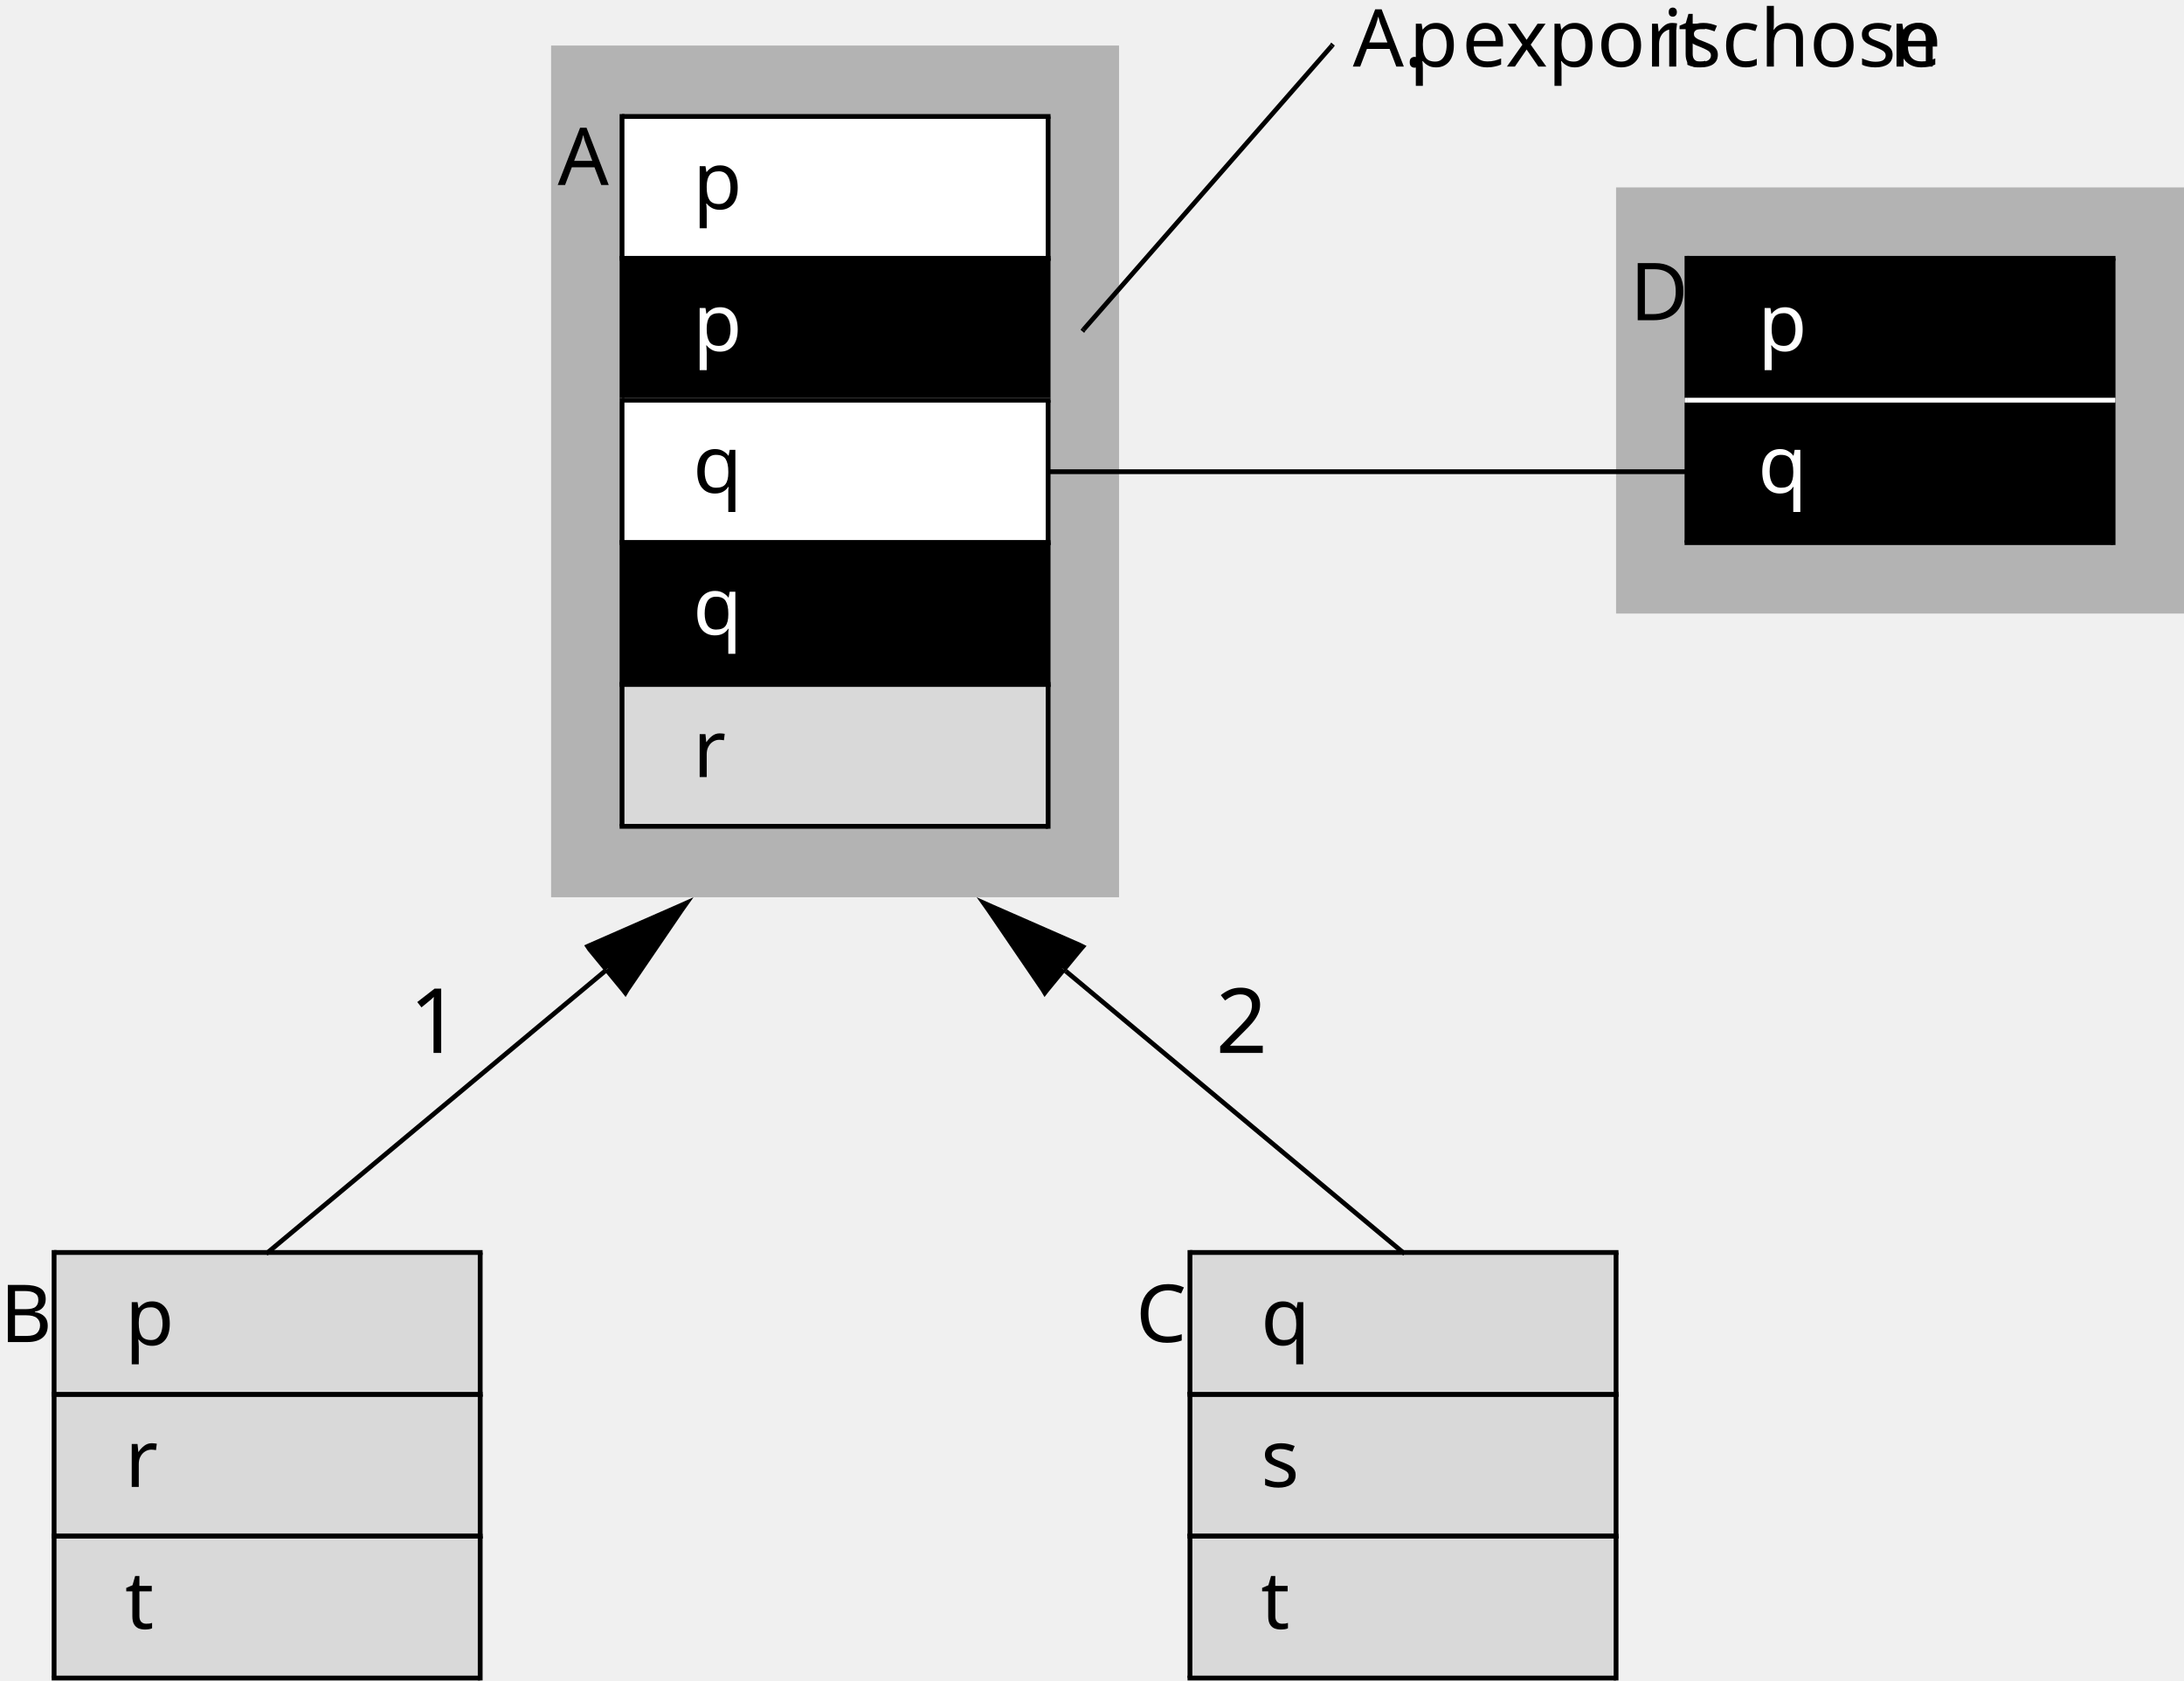
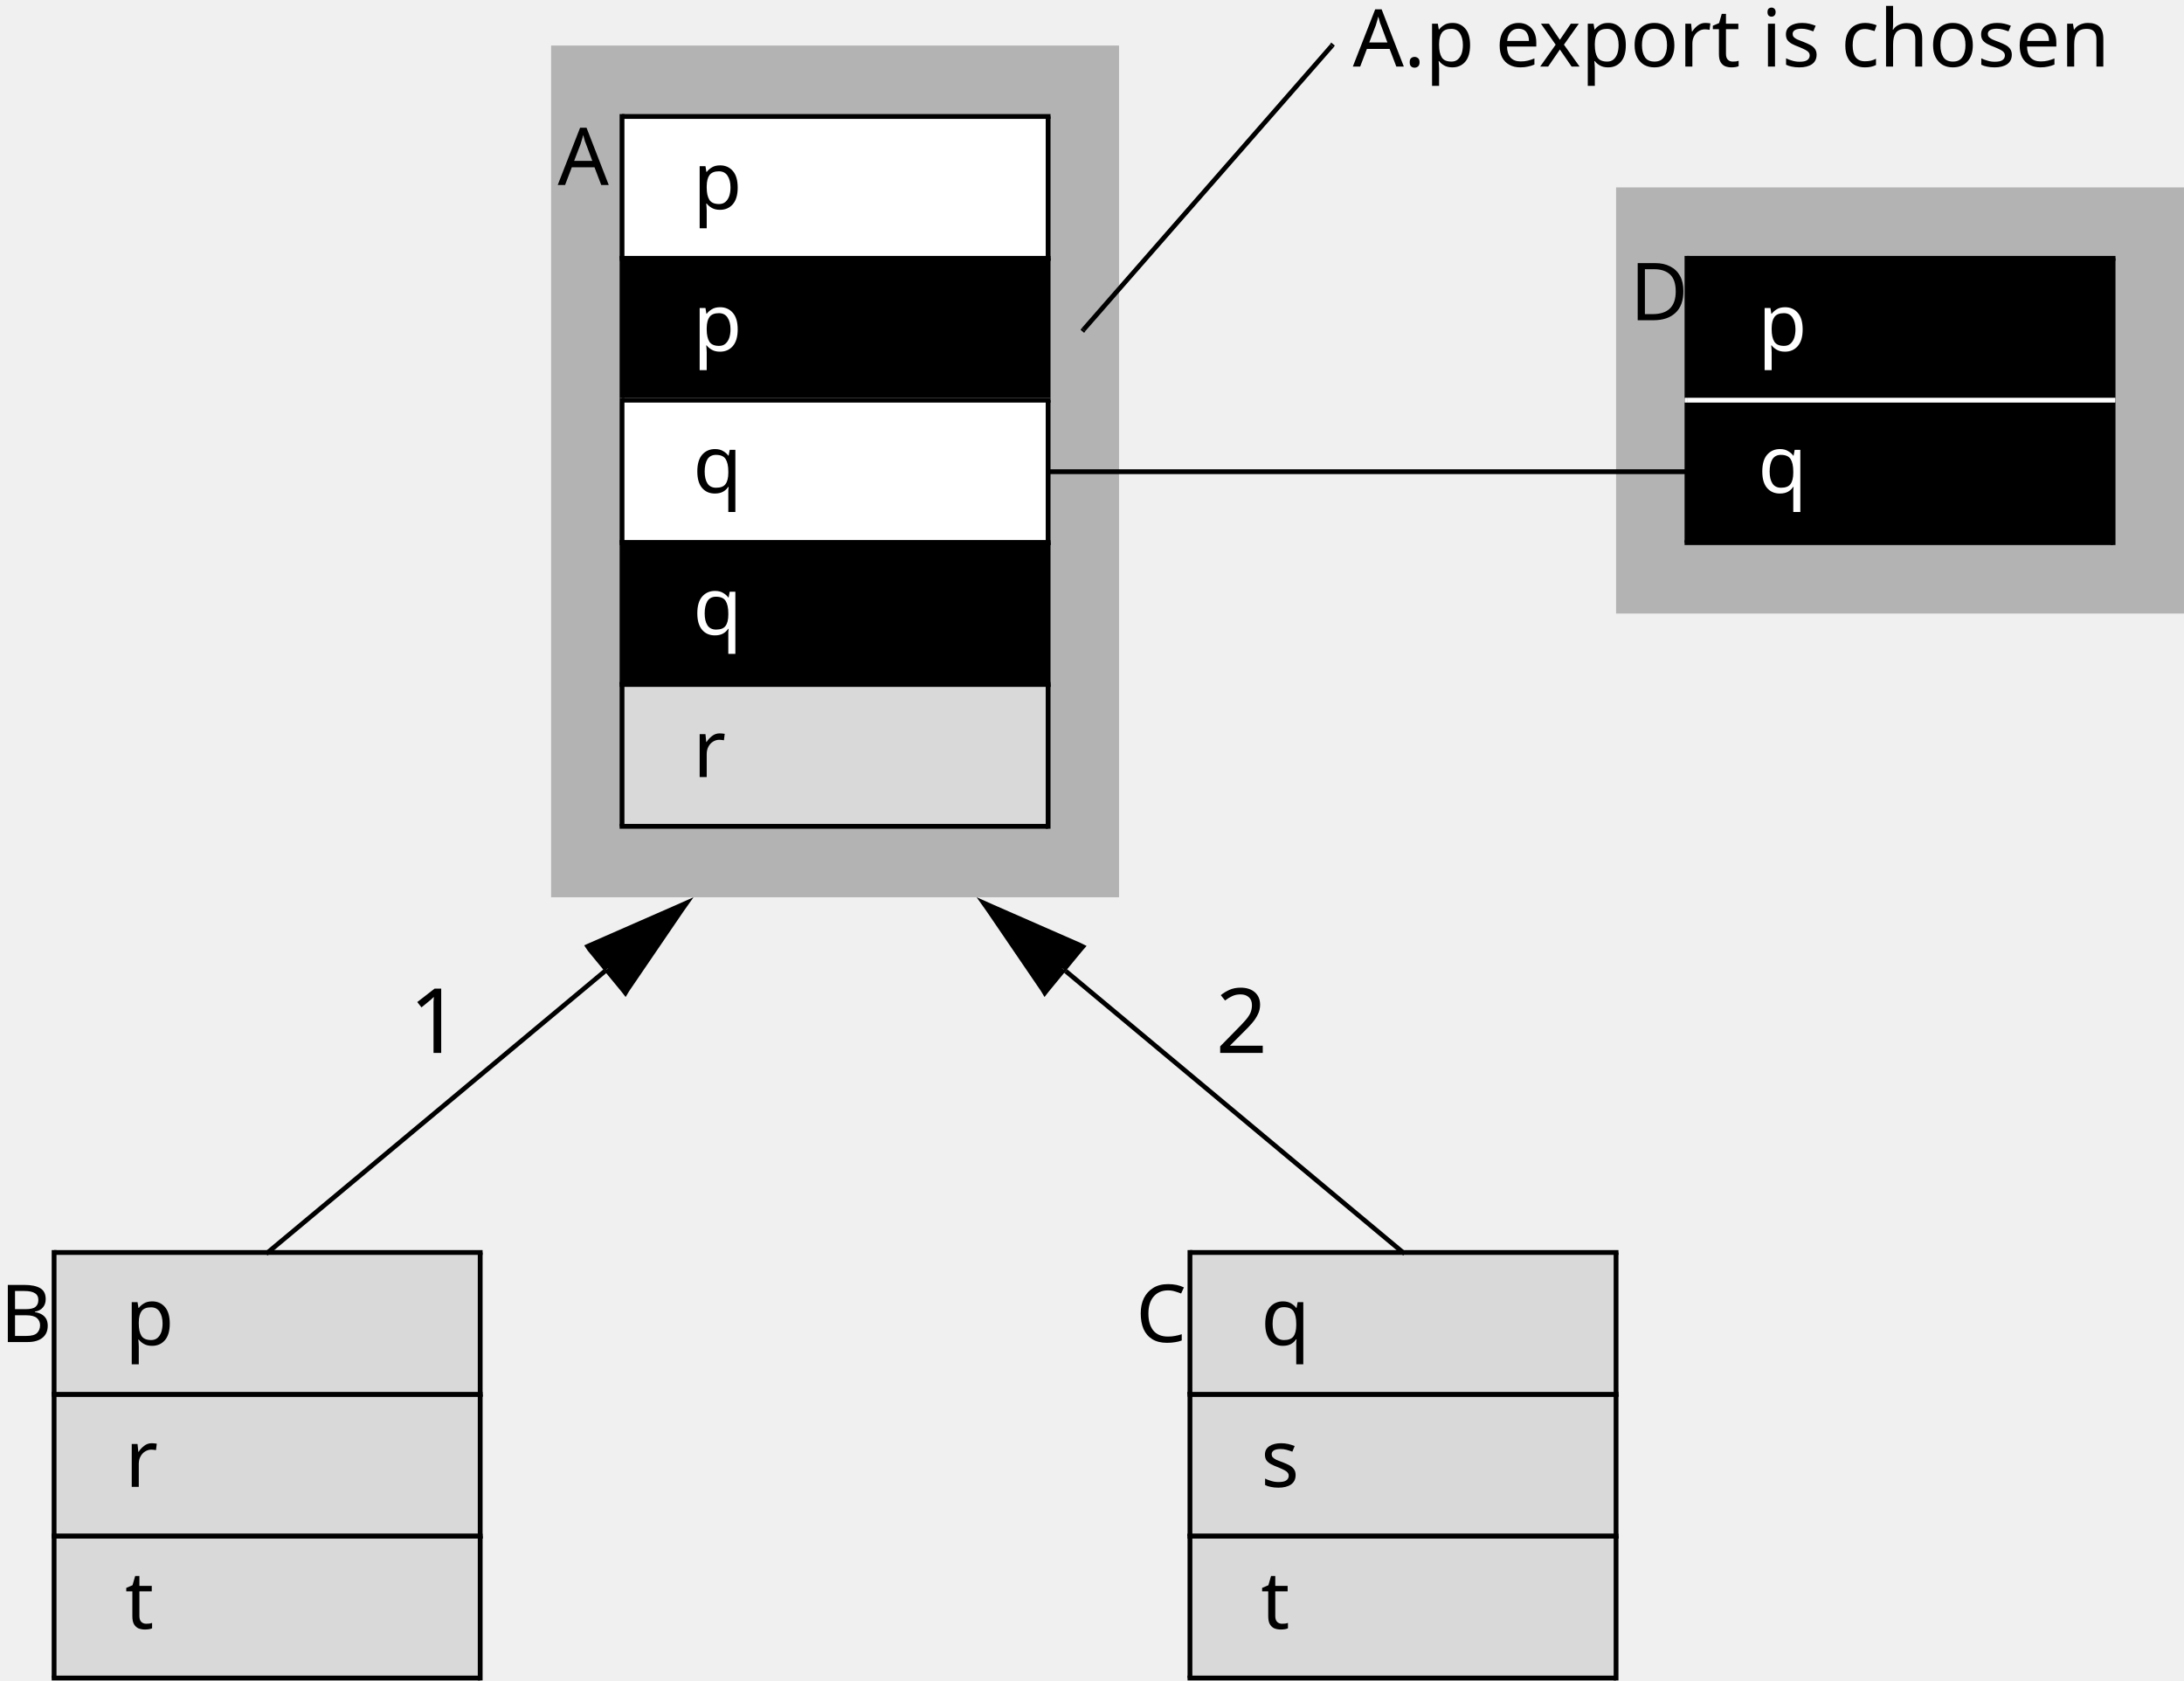
- <svg xmlns="http://www.w3.org/2000/svg" version="1.1" id="Layer_1" x="0px" y="0px" width="218.04px" height="167.748px" viewBox="0 0 218.04 167.748" style="enable-background:new 0 0 218.04 167.748;" xml:space="preserve">
-   <rect x="161.34" y="18.707" style="fill:#B3B3B3;" width="56.7" height="42.54" />
-   <rect x="55.02" y="4.547" style="fill:#B3B3B3;" width="56.7" height="85.02" />
-   <text transform="matrix(1 0 0 1 55.6802 18.4673)" style="font-family:'ProductusSemibold'; font-size:7.98;">A</text>
+ <svg xmlns="http://www.w3.org/2000/svg" version="1.1" id="Layer_1" x="0px" y="0px" width="218.04px" height="167.748px" viewBox="0 0 218.04 167.748" enable-background="new 0 0 218.04 167.748" xml:space="preserve">
+   <rect x="161.34" y="18.707" fill="#B3B3B3" width="56.699" height="42.54" />
+   <rect x="55.02" y="4.547" fill="#B3B3B3" width="56.7" height="85.021" />
+   <text transform="matrix(1 0 0 1 55.6802 18.4668)" font-family="'ProductusSemibold'" font-size="7.98">A</text>
  <rect x="62.1" y="25.787" width="42.54" height="14.16" />
  <rect x="62.1" y="25.547" width="42.78" height="0.48" />
  <rect x="104.4" y="25.787" width="0.479" height="14.4" />
  <rect x="61.86" y="39.707" width="42.78" height="0.48" />
  <rect x="61.86" y="25.547" width="0.48" height="14.4" />
-   <text transform="matrix(1 0 0 1 69.1797 35.0273)" style="fill:#FFFFFF; font-family:'ProductusBook'; font-size:7.98;">p</text>
-   <rect x="62.1" y="11.627" style="fill:#FFFFFF;" width="42.54" height="14.16" />
+   <text transform="matrix(1 0 0 1 69.1797 35.0273)" fill="#FFFFFF" font-family="'ProductusBook'" font-size="7.98">p</text>
+   <rect x="62.1" y="11.627" fill="#FFFFFF" width="42.54" height="14.16" />
  <rect x="62.1" y="11.387" width="42.78" height="0.48" />
  <rect x="104.4" y="11.627" width="0.479" height="14.4" />
  <rect x="61.86" y="25.547" width="42.78" height="0.48" />
  <rect x="61.86" y="11.387" width="0.48" height="14.4" />
-   <text transform="matrix(1 0 0 1 69.1797 20.8672)" style="font-family:'ProductusOSGiBookc'; font-size:7.98;">p</text>
-   <rect x="61.86" y="39.707" style="fill:#FFFFFF;" width="0.24" height="0.48" />
-   <rect x="62.1" y="39.707" style="fill:#FFFFFF;" width="42.78" height="0.48" />
-   <rect x="5.4" y="139.187" style="fill:#D9D9D9;" width="42.54" height="14.16" />
-   <rect x="5.4" y="138.947" width="42.78" height="0.48" />
+   <text transform="matrix(1 0 0 1 69.1797 20.8672)" font-family="'ProductusOSGiBookc'" font-size="7.98">p</text>
+   <rect x="61.86" y="39.707" fill="#FFFFFF" width="0.24" height="0.48" />
+   <rect x="62.1" y="39.707" fill="#FFFFFF" width="42.78" height="0.48" />
+   <rect x="5.4" y="139.187" fill="#D9D9D9" width="42.54" height="14.16" />
+   <rect x="5.4" y="138.947" width="42.78" height="0.479" />
  <rect x="47.7" y="139.187" width="0.48" height="14.4" />
-   <rect x="5.16" y="153.107" width="42.78" height="0.48" />
-   <rect x="5.16" y="138.947" width="0.48" height="14.4" />
-   <text transform="matrix(1 0 0 1 12.48 148.4272)" style="font-family:'ProductusOSGiBookc'; font-size:7.98;">r</text>
-   <rect x="5.4" y="125.027" style="fill:#D9D9D9;" width="42.54" height="14.16" />
+   <rect x="5.16" y="153.106" width="42.78" height="0.48" />
+   <rect x="5.16" y="138.947" width="0.48" height="14.399" />
+   <text transform="matrix(1 0 0 1 12.48 148.4268)" font-family="'ProductusOSGiBookc'" font-size="7.98">r</text>
+   <rect x="5.4" y="125.026" fill="#D9D9D9" width="42.54" height="14.16" />
  <rect x="5.4" y="124.788" width="42.78" height="0.479" />
-   <rect x="47.7" y="125.027" width="0.48" height="14.4" />
-   <rect x="5.16" y="138.947" width="42.78" height="0.48" />
-   <rect x="5.16" y="124.788" width="0.48" height="14.399" />
-   <text transform="matrix(1 0 0 1 12.48 134.2671)" style="font-family:'ProductusOSGiBookc'; font-size:7.98;">p</text>
-   <text transform="matrix(1 0 0 1 0 133.9673)" style="font-family:'ProductusSemibold'; font-size:7.98;">B</text>
-   <polyline points="60.36,96.947 58.68,94.907 58.32,94.367 58.86,94.127 67.62,90.287 69.24,89.567 68.22,91.007 62.82,98.927   62.46,99.527 62.04,98.987 61.979,98.387 67.38,90.467 68.22,91.007 68.04,91.187 59.28,95.027 58.86,94.127 59.46,94.247   61.14,96.287 " />
+   <rect x="47.7" y="125.026" width="0.48" height="14.4" />
+   <rect x="5.16" y="138.947" width="42.78" height="0.479" />
+   <rect x="5.16" y="124.788" width="0.48" height="14.398" />
+   <text transform="matrix(1 0 0 1 12.48 134.2676)" font-family="'ProductusOSGiBookc'" font-size="7.98">p</text>
+   <text transform="matrix(1 0 0 1 0 133.9668)" font-family="'ProductusSemibold'" font-size="7.98">B</text>
+   <polyline points="60.36,96.947 58.68,94.907 58.32,94.367 58.86,94.127 67.62,90.287 69.24,89.567 68.22,91.007 62.82,98.927   62.46,99.526 62.04,98.987 61.979,98.388 67.38,90.467 68.22,91.007 68.04,91.187 59.28,95.026 58.86,94.127 59.46,94.247   61.14,96.287 " />
  <polyline points="62.04,98.987 60.36,96.947 61.14,96.287 62.82,98.327 " />
-   <polyline style="fill-rule:evenodd;clip-rule:evenodd;" points="60.72,96.647 59.04,94.607 67.8,90.767 62.4,98.687 " />
+   <polyline points="60.72,96.647 59.04,94.606 67.8,90.767 62.4,98.687 " />
  <polyline points="26.58,124.847 26.4,124.967 26.7,125.327 26.88,125.208 " />
  <polyline points="60.24,96.767 60.42,96.647 60.72,97.007 60.54,97.127 " />
  <polyline points="26.58,124.847 26.88,125.208 60.54,97.127 60.24,96.767 " />
-   <rect x="118.8" y="139.187" style="fill:#D9D9D9;" width="42.54" height="14.16" />
-   <rect x="118.8" y="138.947" width="42.78" height="0.48" />
+   <rect x="118.799" y="139.187" fill="#D9D9D9" width="42.541" height="14.16" />
+   <rect x="118.799" y="138.947" width="42.781" height="0.479" />
  <rect x="161.1" y="139.187" width="0.48" height="14.4" />
-   <rect x="118.56" y="153.107" width="42.78" height="0.48" />
-   <rect x="118.56" y="138.947" width="0.48" height="14.4" />
-   <text transform="matrix(1 0 0 1 125.8799 148.4272)" style="font-family:'ProductusOSGiBookc'; font-size:7.98;">s</text>
-   <rect x="118.8" y="125.027" style="fill:#D9D9D9;" width="42.54" height="14.16" />
-   <rect x="118.8" y="124.788" width="42.78" height="0.479" />
-   <rect x="161.1" y="125.027" width="0.48" height="14.4" />
-   <rect x="118.56" y="138.947" width="42.78" height="0.48" />
-   <rect x="118.56" y="124.788" width="0.48" height="14.399" />
-   <text transform="matrix(1 0 0 1 125.8799 134.2671)" style="font-family:'ProductusOSGiBookc'; font-size:7.98;">q</text>
-   <text transform="matrix(1 0 0 1 113.4004 133.9673)" style="font-family:'ProductusSemibold'; font-size:7.98;">C</text>
-   <polyline points="106.38,96.947 104.7,98.987 104.28,99.527 103.92,98.927 98.52,91.007 97.5,89.567 99.12,90.287 107.88,94.127   108.479,94.427 108.06,94.907 107.46,95.027 98.7,91.187 99.12,90.287 99.36,90.467 104.76,98.387 103.92,98.927 103.92,98.327   105.6,96.287 " />
+   <rect x="118.56" y="153.106" width="42.78" height="0.48" />
+   <rect x="118.56" y="138.947" width="0.479" height="14.399" />
+   <text transform="matrix(1 0 0 1 125.8794 148.4268)" font-family="'ProductusOSGiBookc'" font-size="7.98">s</text>
+   <rect x="118.799" y="125.026" fill="#D9D9D9" width="42.541" height="14.16" />
+   <rect x="118.799" y="124.788" width="42.781" height="0.479" />
+   <rect x="161.1" y="125.026" width="0.48" height="14.4" />
+   <rect x="118.56" y="138.947" width="42.78" height="0.479" />
+   <rect x="118.56" y="124.788" width="0.479" height="14.398" />
+   <text transform="matrix(1 0 0 1 125.8794 134.2676)" font-family="'ProductusOSGiBookc'" font-size="7.98">q</text>
+   <text transform="matrix(1 0 0 1 113.4009 133.9668)" font-family="'ProductusSemibold'" font-size="7.98">C</text>
+   <polyline points="106.38,96.947 104.7,98.987 104.28,99.526 103.92,98.927 98.52,91.007 97.5,89.567 99.12,90.287 107.88,94.127   108.479,94.427 108.06,94.907 107.46,95.026 98.7,91.187 99.12,90.287 99.36,90.467 104.76,98.388 103.92,98.927 103.92,98.327   105.6,96.287 " />
  <polyline points="108.06,94.907 106.38,96.947 105.6,96.287 107.28,94.247 " />
-   <polyline style="fill-rule:evenodd;clip-rule:evenodd;" points="106.02,96.647 104.34,98.687 98.94,90.767 107.7,94.607 " />
+   <polyline points="106.02,96.647 104.34,98.687 98.94,90.767 107.7,94.606 " />
  <polyline points="139.92,125.208 140.1,125.327 140.4,124.967 140.22,124.847 " />
  <polyline points="106.26,97.127 106.08,97.007 106.38,96.647 106.56,96.767 " />
  <polyline points="139.92,125.208 140.22,124.847 106.56,96.767 106.26,97.127 " />
-   <text transform="matrix(1 0 0 1 121.3799 105.1069)" style="font-family:'Proforma-Book'; font-size:9;">2</text>
-   <text transform="matrix(1 0 0 1 40.8599 105.1069)" style="font-family:'Proforma-Book'; font-size:9;">1</text>
-   <rect x="168.42" y="39.947" width="42.54" height="14.22" />
-   <rect x="168.42" y="39.707" width="42.78" height="0.48" />
-   <rect x="210.72" y="39.947" width="0.48" height="14.46" />
-   <rect x="168.18" y="53.927" width="42.78" height="0.48" />
+   <text transform="matrix(1 0 0 1 121.3794 105.1074)" font-family="'Proforma-Book'" font-size="9">2</text>
+   <text transform="matrix(1 0 0 1 40.8599 105.1074)" font-family="'Proforma-Book'" font-size="9">1</text>
+   <rect x="168.42" y="39.947" width="42.539" height="14.22" />
+   <rect x="168.42" y="39.707" width="42.779" height="0.48" />
+   <rect x="210.72" y="39.947" width="0.479" height="14.46" />
+   <rect x="168.18" y="53.927" width="42.779" height="0.48" />
  <rect x="168.18" y="39.707" width="0.48" height="14.46" />
-   <text transform="matrix(1 0 0 1 175.5 49.187)" style="fill:#FFFFFF; font-family:'ProductusBook'; font-size:7.98;">q</text>
-   <rect x="104.4" y="46.847" width="64.26" height="0.48" />
-   <rect x="62.1" y="39.947" style="fill:#FFFFFF;" width="42.54" height="14.22" />
+   <text transform="matrix(1 0 0 1 175.5005 49.1875)" fill="#FFFFFF" font-family="'ProductusBook'" font-size="7.98">q</text>
+   <rect x="104.4" y="46.847" width="64.261" height="0.48" />
+   <rect x="62.1" y="39.947" fill="#FFFFFF" width="42.54" height="14.22" />
  <rect x="62.1" y="39.707" width="42.78" height="0.48" />
  <rect x="104.4" y="39.947" width="0.479" height="14.46" />
  <rect x="61.86" y="53.927" width="42.78" height="0.48" />
  <rect x="61.86" y="39.707" width="0.48" height="14.46" />
-   <text transform="matrix(1 0 0 1 69.1797 49.187)" style="font-family:'ProductusOSGiBookc'; font-size:7.98;">q</text>
+   <text transform="matrix(1 0 0 1 69.1797 49.1875)" font-family="'ProductusOSGiBookc'" font-size="7.98">q</text>
  <rect x="62.1" y="54.167" width="42.54" height="14.16" />
  <rect x="62.1" y="53.927" width="42.78" height="0.48" />
  <rect x="104.4" y="54.167" width="0.479" height="14.4" />
  <rect x="61.86" y="68.087" width="42.78" height="0.48" />
  <rect x="61.86" y="53.927" width="0.48" height="14.4" />
-   <text transform="matrix(1 0 0 1 69.1797 63.3472)" style="fill:#FFFFFF; font-family:'ProductusBook'; font-size:7.98;">q</text>
-   <text transform="matrix(1 0 0 1 162.7197 31.9673)" style="font-family:'ProductusSemibold'; font-size:7.98;">D</text>
-   <rect x="62.1" y="68.327" style="fill:#D9D9D9;" width="42.54" height="14.16" />
+   <text transform="matrix(1 0 0 1 69.1797 63.3477)" fill="#FFFFFF" font-family="'ProductusBook'" font-size="7.98">q</text>
+   <text transform="matrix(1 0 0 1 162.7192 31.9668)" font-family="'ProductusSemibold'" font-size="7.98">D</text>
+   <rect x="62.1" y="68.327" fill="#D9D9D9" width="42.54" height="14.16" />
  <rect x="62.1" y="68.087" width="42.78" height="0.48" />
  <rect x="104.4" y="68.327" width="0.479" height="14.4" />
  <rect x="61.86" y="82.247" width="42.78" height="0.48" />
  <rect x="61.86" y="68.087" width="0.48" height="14.4" />
-   <text transform="matrix(1 0 0 1 69.1797 77.5674)" style="font-family:'ProductusOSGiBookc'; font-size:7.98;">r</text>
-   <rect x="168.42" y="25.787" width="42.54" height="14.16" />
-   <rect x="168.42" y="25.547" width="42.78" height="0.48" />
-   <rect x="210.72" y="25.787" width="0.48" height="14.4" />
-   <rect x="168.18" y="39.707" width="42.78" height="0.48" />
+   <text transform="matrix(1 0 0 1 69.1797 77.5674)" font-family="'ProductusOSGiBookc'" font-size="7.98">r</text>
+   <rect x="168.42" y="25.787" width="42.539" height="14.16" />
+   <rect x="168.42" y="25.547" width="42.779" height="0.48" />
+   <rect x="210.72" y="25.787" width="0.479" height="14.4" />
+   <rect x="168.18" y="39.707" width="42.779" height="0.48" />
  <rect x="168.18" y="25.547" width="0.48" height="14.4" />
-   <text transform="matrix(1 0 0 1 175.5 35.0273)" style="fill:#FFFFFF; font-family:'ProductusBook'; font-size:7.98;">p</text>
-   <rect x="5.4" y="153.347" style="fill:#D9D9D9;" width="42.54" height="14.16" />
-   <rect x="5.4" y="153.107" width="42.78" height="0.48" />
+   <text transform="matrix(1 0 0 1 175.5005 35.0273)" fill="#FFFFFF" font-family="'ProductusBook'" font-size="7.98">p</text>
+   <rect x="5.4" y="153.347" fill="#D9D9D9" width="42.54" height="14.16" />
+   <rect x="5.4" y="153.106" width="42.78" height="0.48" />
  <rect x="47.7" y="153.347" width="0.48" height="14.4" />
  <rect x="5.16" y="167.267" width="42.78" height="0.48" />
-   <rect x="5.16" y="153.107" width="0.48" height="14.4" />
-   <text transform="matrix(1 0 0 1 12.48 162.5874)" style="font-family:'ProductusOSGiBookc'; font-size:7.98;">t</text>
-   <rect x="118.8" y="153.347" style="fill:#D9D9D9;" width="42.54" height="14.16" />
-   <rect x="118.8" y="153.107" width="42.78" height="0.48" />
+   <rect x="5.16" y="153.106" width="0.48" height="14.4" />
+   <text transform="matrix(1 0 0 1 12.48 162.5879)" font-family="'ProductusOSGiBookc'" font-size="7.98">t</text>
+   <rect x="118.799" y="153.347" fill="#D9D9D9" width="42.541" height="14.16" />
+   <rect x="118.799" y="153.106" width="42.781" height="0.48" />
  <rect x="161.1" y="153.347" width="0.48" height="14.4" />
  <rect x="118.56" y="167.267" width="42.78" height="0.48" />
-   <rect x="118.56" y="153.107" width="0.48" height="14.4" />
-   <text transform="matrix(1 0 0 1 125.8799 162.5874)" style="font-family:'ProductusOSGiBookc'; font-size:7.98;">t</text>
-   <rect x="168.18" y="39.707" style="fill:#FFFFFF;" width="0.24" height="0.48" />
-   <rect x="168.42" y="39.707" style="fill:#FFFFFF;" width="42.78" height="0.48" />
+   <rect x="118.56" y="153.106" width="0.479" height="14.4" />
+   <text transform="matrix(1 0 0 1 125.8794 162.5879)" font-family="'ProductusOSGiBookc'" font-size="7.98">t</text>
+   <rect x="168.18" y="39.707" fill="#FFFFFF" width="0.24" height="0.48" />
+   <rect x="168.42" y="39.707" fill="#FFFFFF" width="42.779" height="0.48" />
  <polyline points="108,32.747 107.88,32.927 108.24,33.227 108.36,33.047 " />
  <polyline points="132.78,4.427 132.9,4.247 133.26,4.547 133.14,4.727 " />
  <polyline points="108,32.747 108.36,33.047 133.14,4.727 132.78,4.427 " />
-   <text transform="matrix(1 0 0 1 135.0596 6.6475)">
-     <tspan x="0" y="0" style="font-family:'ProductusOSGiBookc'; font-size:7.98;">A.</tspan>
-     <tspan x="5.618" y="0" style="font-family:'ProductusOSGiBookc'; font-size:7.98;">p</tspan>
-     <tspan x="9.337" y="0" style="font-family:'ProductusOSGiBookc'; font-size:7.98;"> </tspan>
-     <tspan x="10.9" y="0" style="font-family:'ProductusOSGiBookc'; font-size:7.98;">export</tspan>
-     <tspan x="29.35" y="0" style="font-family:'ProductusOSGiBookc'; font-size:7.98;"> </tspan>
-     <tspan x="30.914" y="0" style="font-family:'ProductusOSGiBookc'; font-size:7.98;">is</tspan>
-     <tspan x="35.263" y="0" style="font-family:'ProductusOSGiBookc'; font-size:7.98;"> </tspan>
-     <tspan x="36.827" y="0" style="font-family:'ProductusOSGiBookc'; font-size:7.98;">chose</tspan>
-     <tspan x="53.608" y="0" style="font-family:'ProductusOSGiBookc'; font-size:7.98;">n</tspan>
-   </text>
+   <text transform="matrix(1 0 0 1 135.0591 6.6475)" font-family="'ProductusOSGiBookc'" font-size="7.98">A.p export is chosen</text>
</svg>
